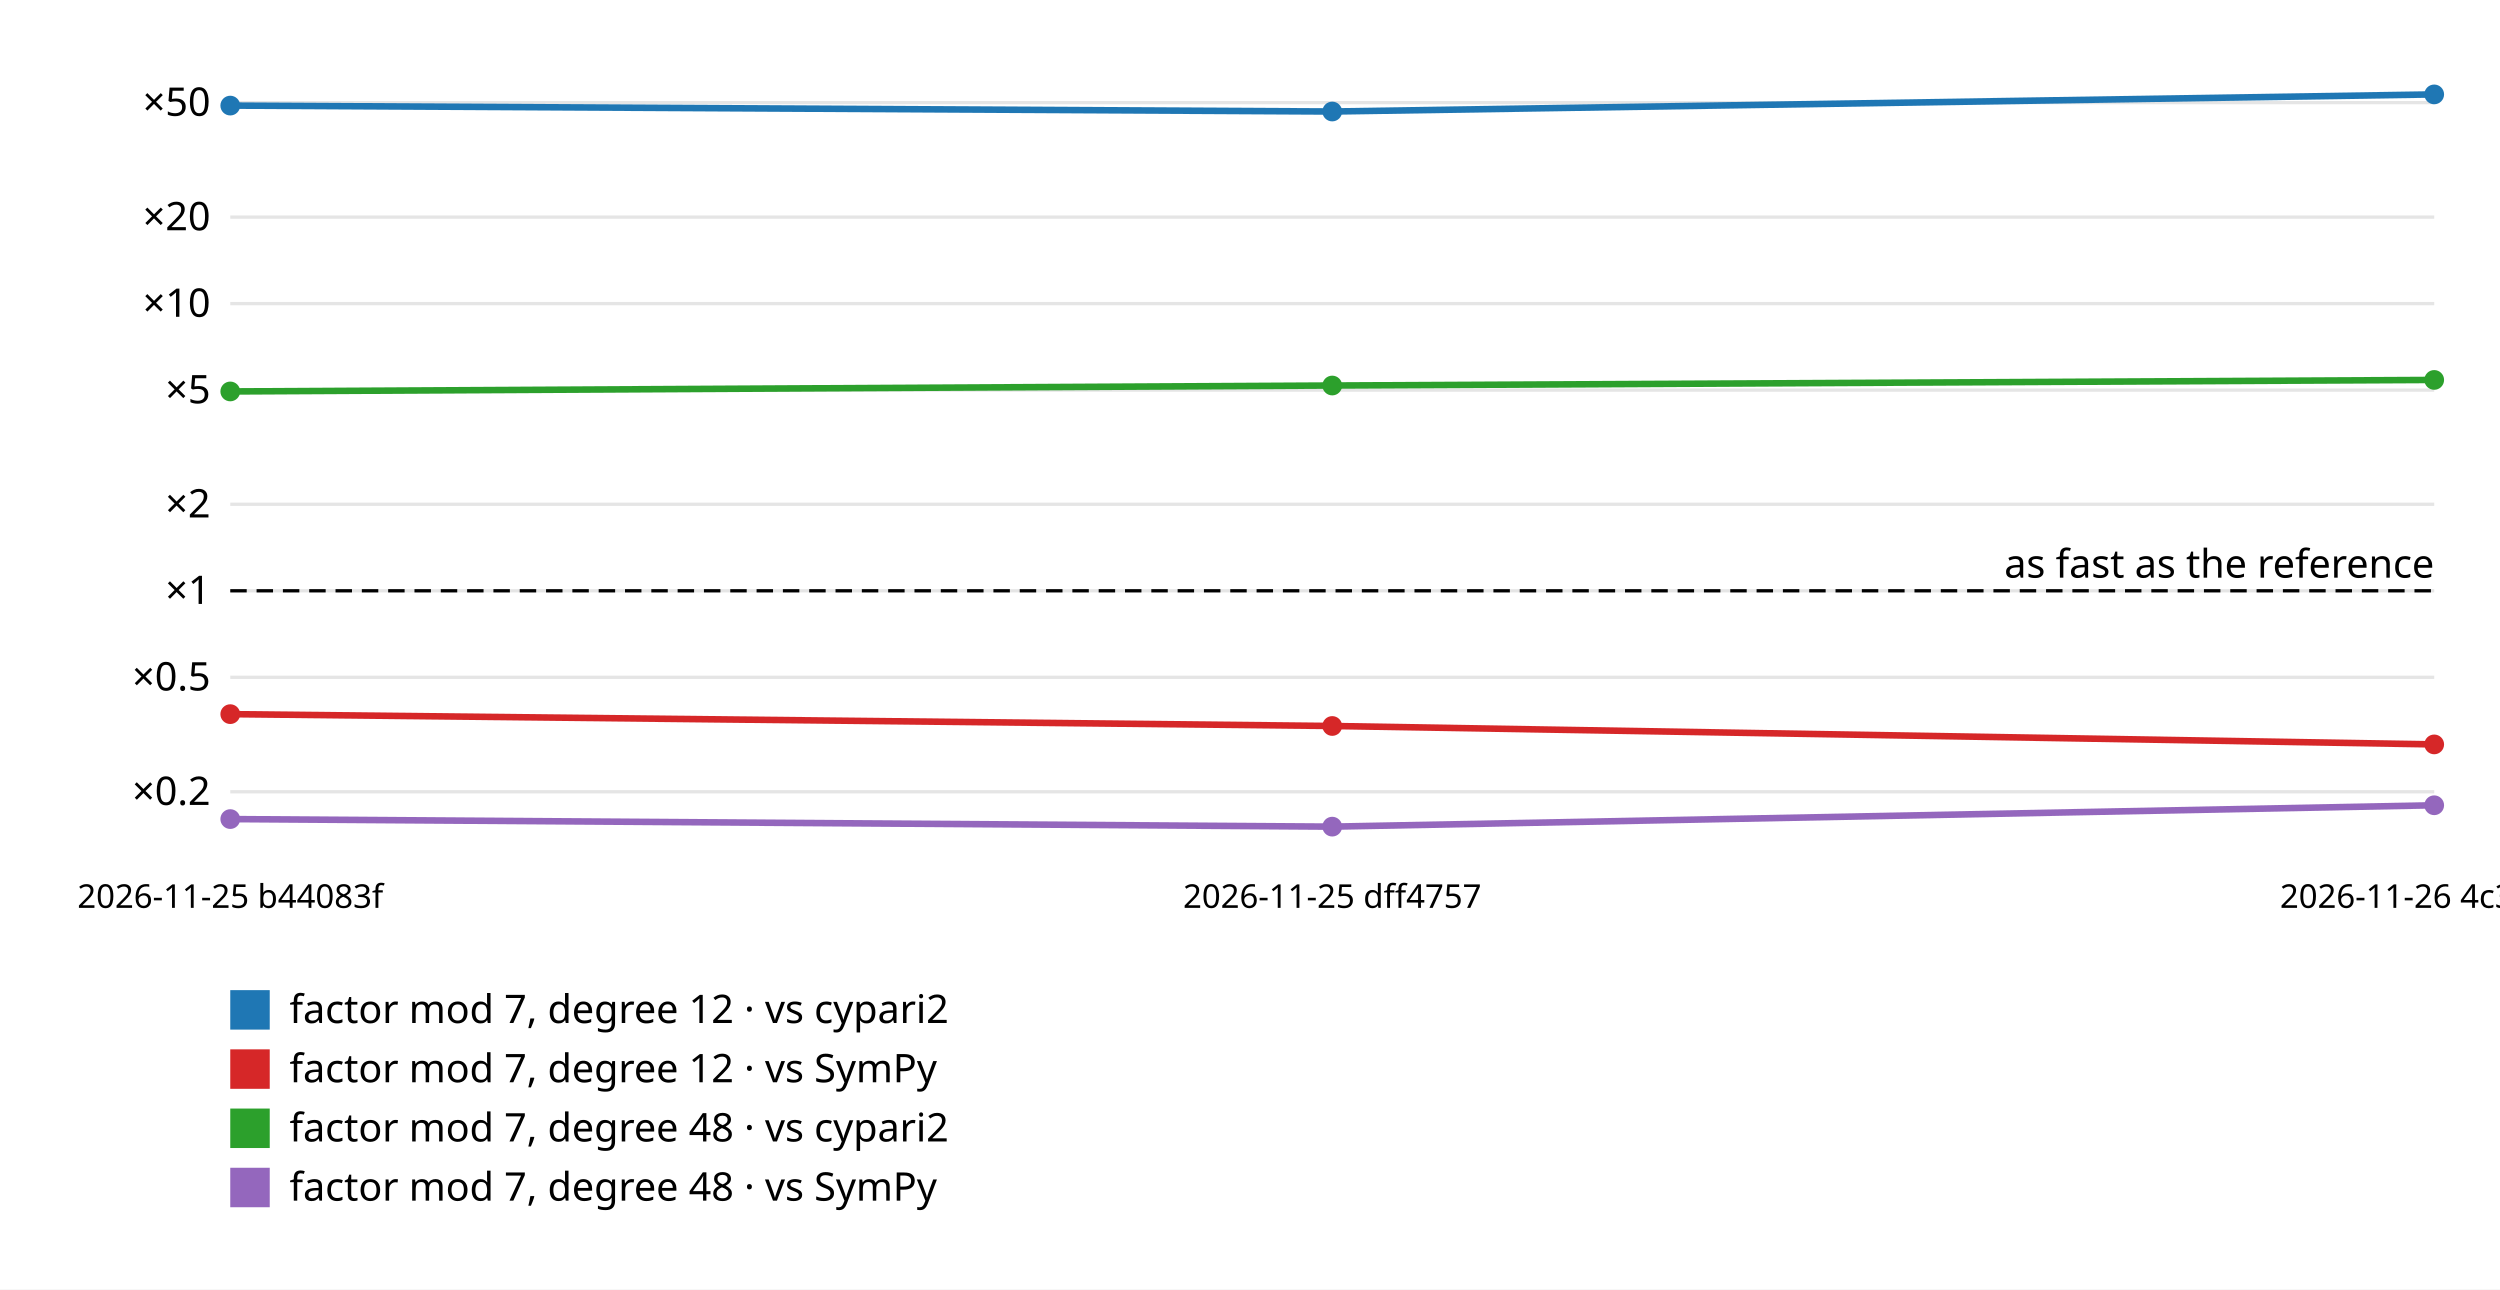
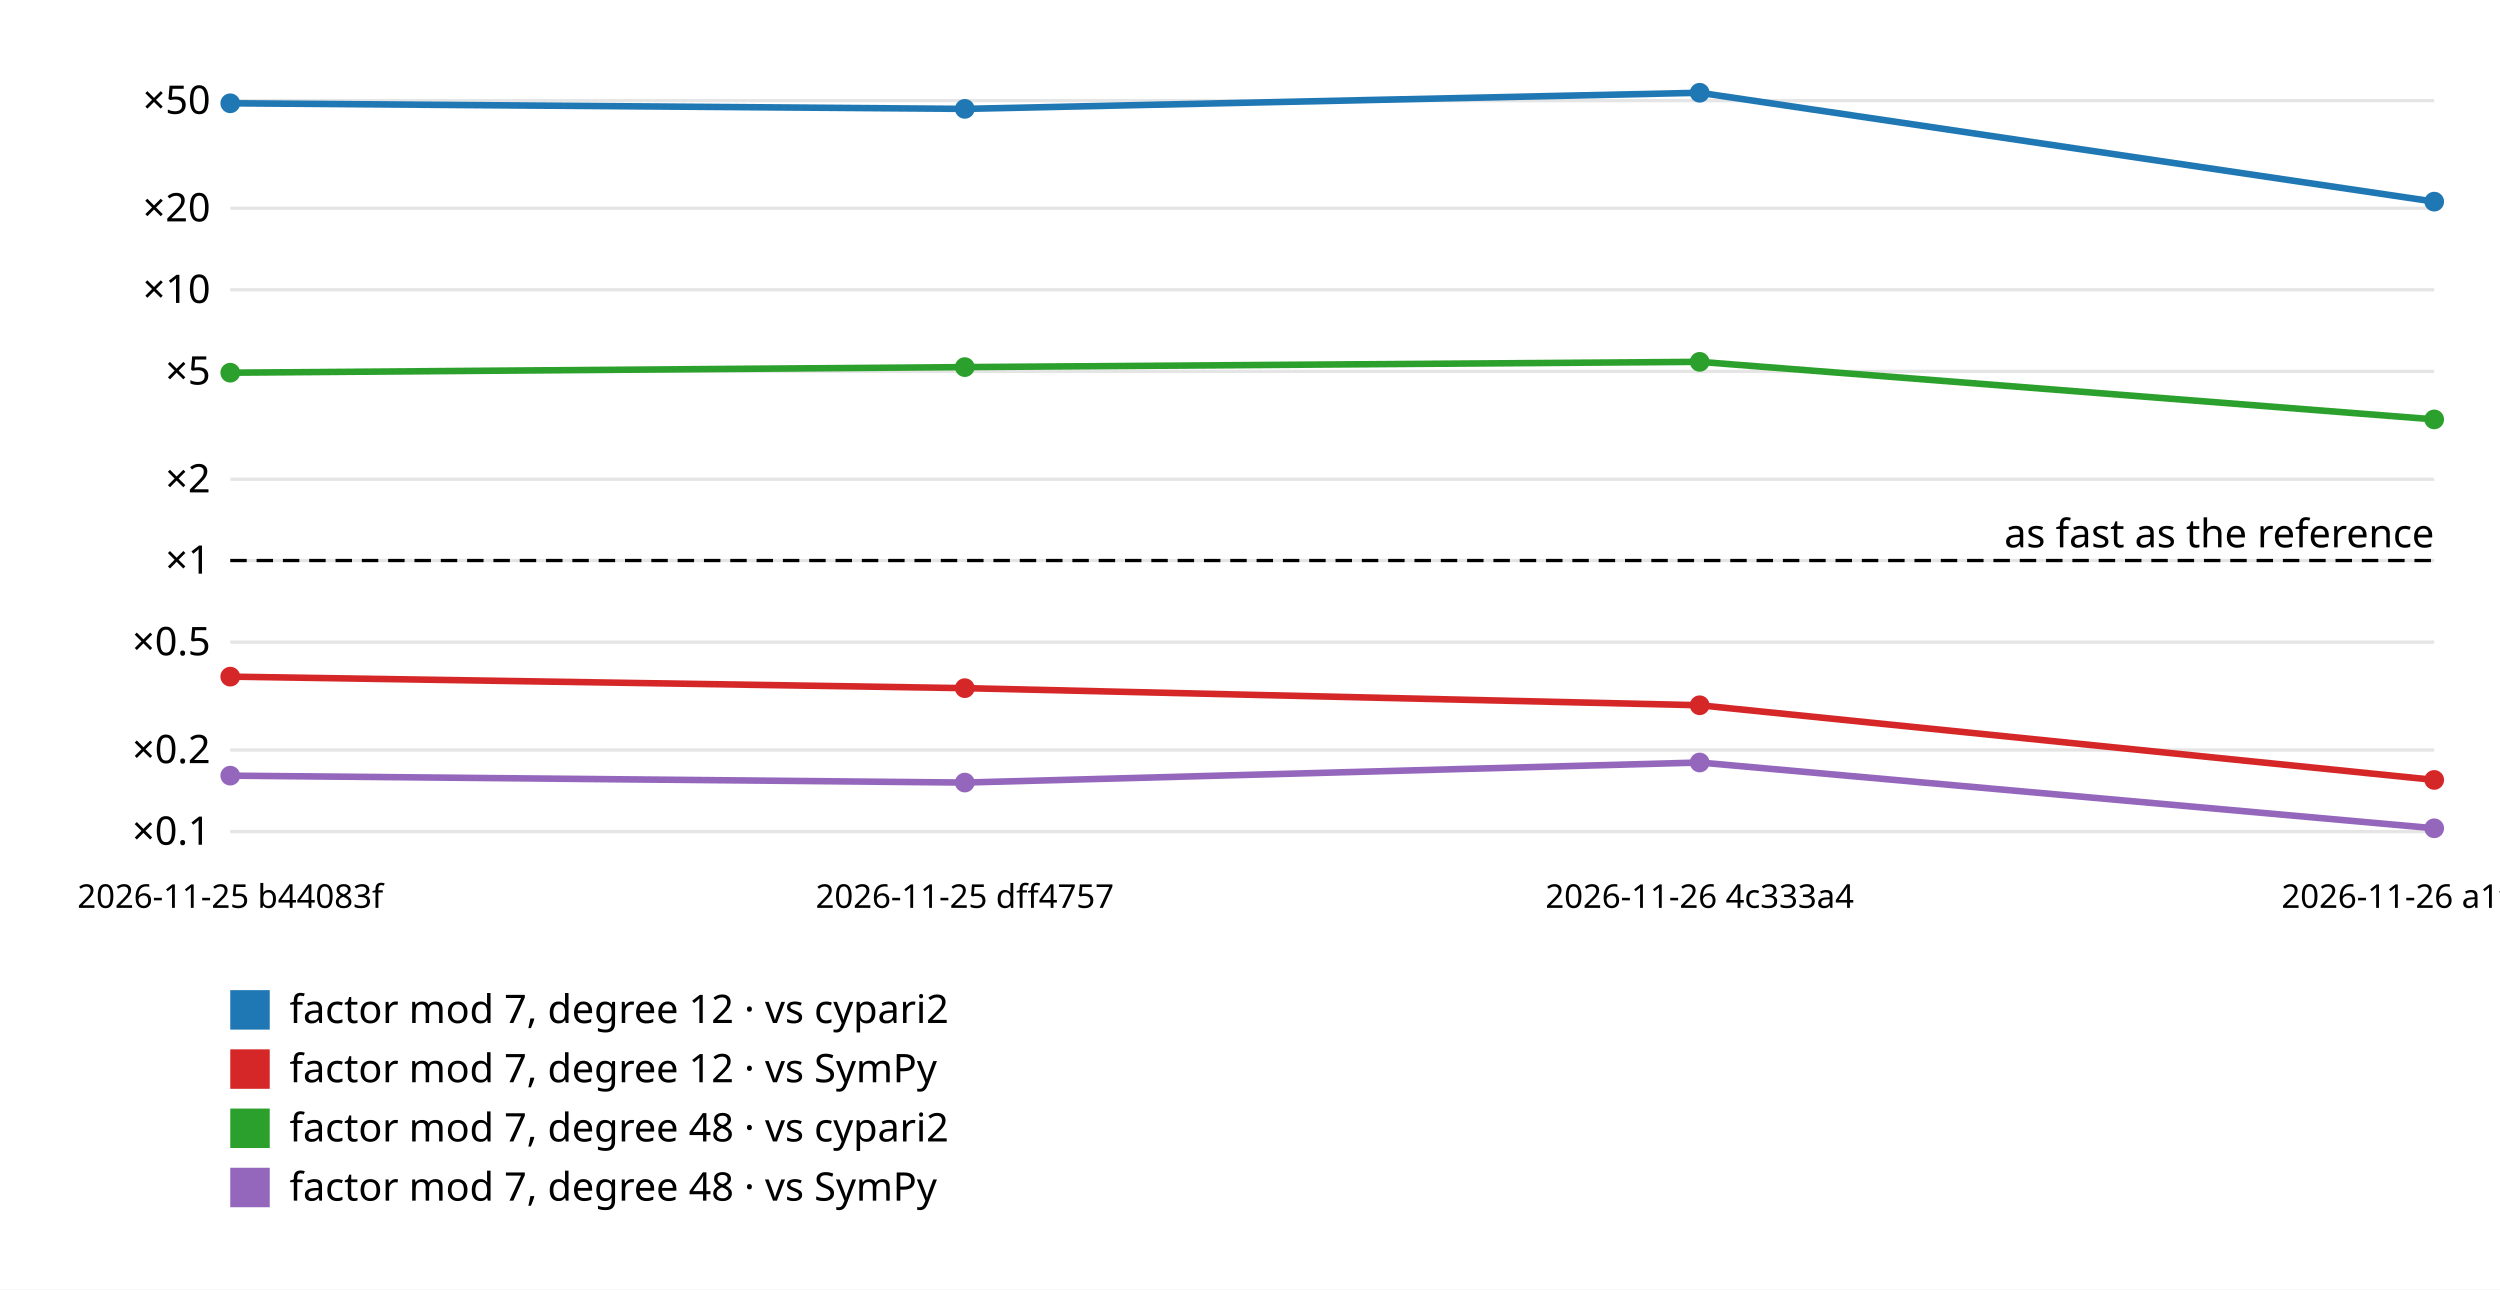
<svg xmlns="http://www.w3.org/2000/svg" width="760" height="392" font-family="sans-serif" font-size="12">
  <rect width="760" height="392" fill="white" />
-   <line x1="70" x2="740" y1="240.7" y2="240.7" stroke="#e5e5e5" />
-   <text x="64" y="244.7" text-anchor="end">×0.2</text>
-   <line x1="70" x2="740" y1="205.9" y2="205.9" stroke="#e5e5e5" />
-   <text x="64" y="209.9" text-anchor="end">×0.5</text>
-   <line x1="70" x2="740" y1="179.6" y2="179.6" stroke="#e5e5e5" />
-   <text x="64" y="183.6" text-anchor="end">×1</text>
-   <line x1="70" x2="740" y1="153.3" y2="153.3" stroke="#e5e5e5" />
-   <text x="64" y="157.3" text-anchor="end">×2</text>
-   <line x1="70" x2="740" y1="118.6" y2="118.6" stroke="#e5e5e5" />
-   <text x="64" y="122.6" text-anchor="end">×5</text>
-   <line x1="70" x2="740" y1="92.3" y2="92.3" stroke="#e5e5e5" />
-   <text x="64" y="96.3" text-anchor="end">×10</text>
-   <line x1="70" x2="740" y1="66.0" y2="66.0" stroke="#e5e5e5" />
-   <text x="64" y="70.0" text-anchor="end">×20</text>
-   <line x1="70" x2="740" y1="31.2" y2="31.2" stroke="#e5e5e5" />
-   <text x="64" y="35.2" text-anchor="end">×50</text>
-   <line x1="70" x2="740" y1="179.6" y2="179.6" stroke="black" stroke-dasharray="5 3" />
-   <text x="740" y="175.6" text-anchor="end">as fast as the reference</text>
+   <line x1="70" x2="740" y1="252.8" y2="252.8" stroke="#e5e5e5" />
+   <text x="64" y="256.8" text-anchor="end">×0.1</text>
+   <line x1="70" x2="740" y1="228.0" y2="228.0" stroke="#e5e5e5" />
+   <text x="64" y="232.0" text-anchor="end">×0.2</text>
+   <line x1="70" x2="740" y1="195.2" y2="195.2" stroke="#e5e5e5" />
+   <text x="64" y="199.2" text-anchor="end">×0.5</text>
+   <line x1="70" x2="740" y1="170.4" y2="170.4" stroke="#e5e5e5" />
+   <text x="64" y="174.4" text-anchor="end">×1</text>
+   <line x1="70" x2="740" y1="145.7" y2="145.7" stroke="#e5e5e5" />
+   <text x="64" y="149.7" text-anchor="end">×2</text>
+   <line x1="70" x2="740" y1="112.9" y2="112.9" stroke="#e5e5e5" />
+   <text x="64" y="116.9" text-anchor="end">×5</text>
+   <line x1="70" x2="740" y1="88.1" y2="88.1" stroke="#e5e5e5" />
+   <text x="64" y="92.1" text-anchor="end">×10</text>
+   <line x1="70" x2="740" y1="63.3" y2="63.3" stroke="#e5e5e5" />
+   <text x="64" y="67.3" text-anchor="end">×20</text>
+   <line x1="70" x2="740" y1="30.6" y2="30.6" stroke="#e5e5e5" />
+   <text x="64" y="34.6" text-anchor="end">×50</text>
+   <line x1="70" x2="740" y1="170.4" y2="170.4" stroke="black" stroke-dasharray="5 3" />
+   <text x="740" y="166.4" text-anchor="end">as fast as the reference</text>
  <text x="70.0" y="276" text-anchor="middle" font-size="10">2026-11-25 b44083f</text>
-   <text x="405.0" y="276" text-anchor="middle" font-size="10">2026-11-25 dff4757</text>
-   <text x="740.0" y="276" text-anchor="middle" font-size="10">2026-11-26 4c333a4</text>
-   <polyline points="70.0,32.1 405.0,33.9 740.0,28.7" fill="none" stroke="#1f77b4" stroke-width="2" />
-   <circle cx="70.0" cy="32.1" r="3" fill="#1f77b4" />
-   <circle cx="405.0" cy="33.9" r="3" fill="#1f77b4" />
-   <circle cx="740.0" cy="28.7" r="3" fill="#1f77b4" />
+   <text x="293.3" y="276" text-anchor="middle" font-size="10">2026-11-25 dff4757</text>
+   <text x="516.7" y="276" text-anchor="middle" font-size="10">2026-11-26 4c333a4</text>
+   <text x="740.0" y="276" text-anchor="middle" font-size="10">2026-11-26 a1fd279</text>
+   <polyline points="70.0,31.4 293.3,33.1 516.7,28.2 740.0,61.3" fill="none" stroke="#1f77b4" stroke-width="2" />
+   <circle cx="70.0" cy="31.4" r="3" fill="#1f77b4" />
+   <circle cx="293.3" cy="33.1" r="3" fill="#1f77b4" />
+   <circle cx="516.7" cy="28.2" r="3" fill="#1f77b4" />
+   <circle cx="740.0" cy="61.3" r="3" fill="#1f77b4" />
  <rect x="70" y="301" width="12" height="12" fill="#1f77b4" />
  <text x="88" y="311">factor mod 7, degree 12 · vs cypari2</text>
-   <polyline points="70.0,217.1 405.0,220.7 740.0,226.3" fill="none" stroke="#d62728" stroke-width="2" />
-   <circle cx="70.0" cy="217.1" r="3" fill="#d62728" />
-   <circle cx="405.0" cy="220.7" r="3" fill="#d62728" />
-   <circle cx="740.0" cy="226.3" r="3" fill="#d62728" />
+   <polyline points="70.0,205.7 293.3,209.2 516.7,214.4 740.0,237.1" fill="none" stroke="#d62728" stroke-width="2" />
+   <circle cx="70.0" cy="205.7" r="3" fill="#d62728" />
+   <circle cx="293.3" cy="209.2" r="3" fill="#d62728" />
+   <circle cx="516.7" cy="214.4" r="3" fill="#d62728" />
+   <circle cx="740.0" cy="237.1" r="3" fill="#d62728" />
  <rect x="70" y="319" width="12" height="12" fill="#d62728" />
  <text x="88" y="329">factor mod 7, degree 12 · vs SymPy</text>
-   <polyline points="70.0,119.0 405.0,117.2 740.0,115.5" fill="none" stroke="#2ca02c" stroke-width="2" />
-   <circle cx="70.0" cy="119.0" r="3" fill="#2ca02c" />
-   <circle cx="405.0" cy="117.2" r="3" fill="#2ca02c" />
-   <circle cx="740.0" cy="115.5" r="3" fill="#2ca02c" />
+   <polyline points="70.0,113.3 293.3,111.6 516.7,110.0 740.0,127.5" fill="none" stroke="#2ca02c" stroke-width="2" />
+   <circle cx="70.0" cy="113.3" r="3" fill="#2ca02c" />
+   <circle cx="293.3" cy="111.6" r="3" fill="#2ca02c" />
+   <circle cx="516.7" cy="110.0" r="3" fill="#2ca02c" />
+   <circle cx="740.0" cy="127.5" r="3" fill="#2ca02c" />
  <rect x="70" y="337" width="12" height="12" fill="#2ca02c" />
  <text x="88" y="347">factor mod 7, degree 48 · vs cypari2</text>
-   <polyline points="70.0,249.0 405.0,251.3 740.0,244.8" fill="none" stroke="#9467bd" stroke-width="2" />
-   <circle cx="70.0" cy="249.0" r="3" fill="#9467bd" />
-   <circle cx="405.0" cy="251.3" r="3" fill="#9467bd" />
-   <circle cx="740.0" cy="244.8" r="3" fill="#9467bd" />
+   <polyline points="70.0,235.8 293.3,237.9 516.7,231.8 740.0,251.8" fill="none" stroke="#9467bd" stroke-width="2" />
+   <circle cx="70.0" cy="235.8" r="3" fill="#9467bd" />
+   <circle cx="293.3" cy="237.9" r="3" fill="#9467bd" />
+   <circle cx="516.7" cy="231.8" r="3" fill="#9467bd" />
+   <circle cx="740.0" cy="251.8" r="3" fill="#9467bd" />
  <rect x="70" y="355" width="12" height="12" fill="#9467bd" />
  <text x="88" y="365">factor mod 7, degree 48 · vs SymPy</text>
</svg>
